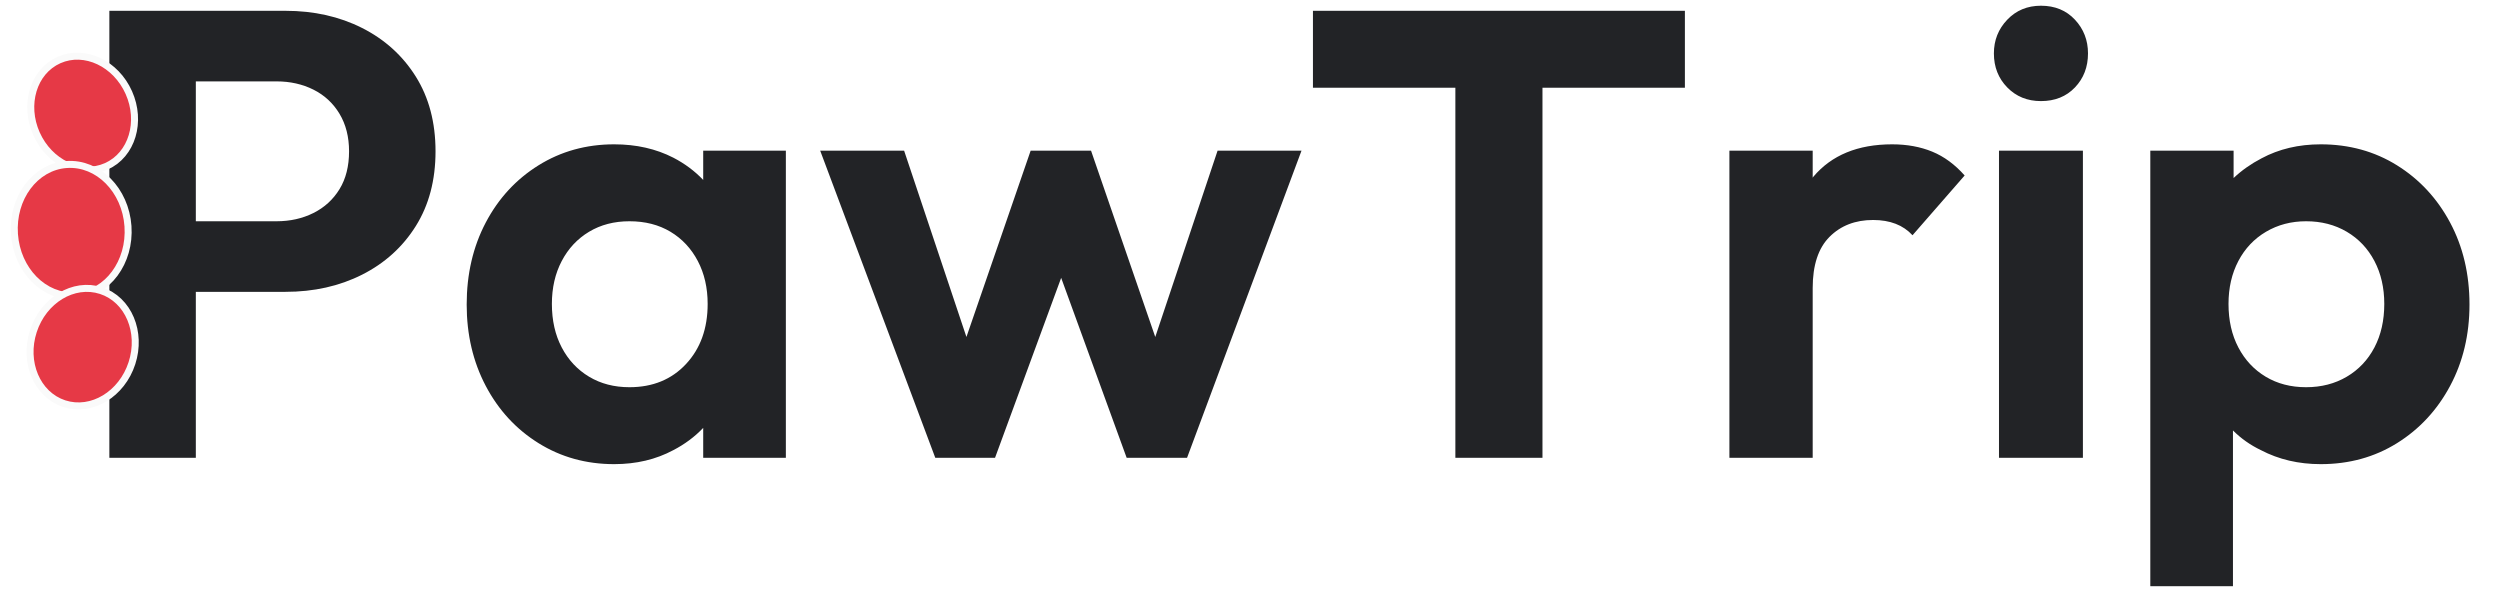
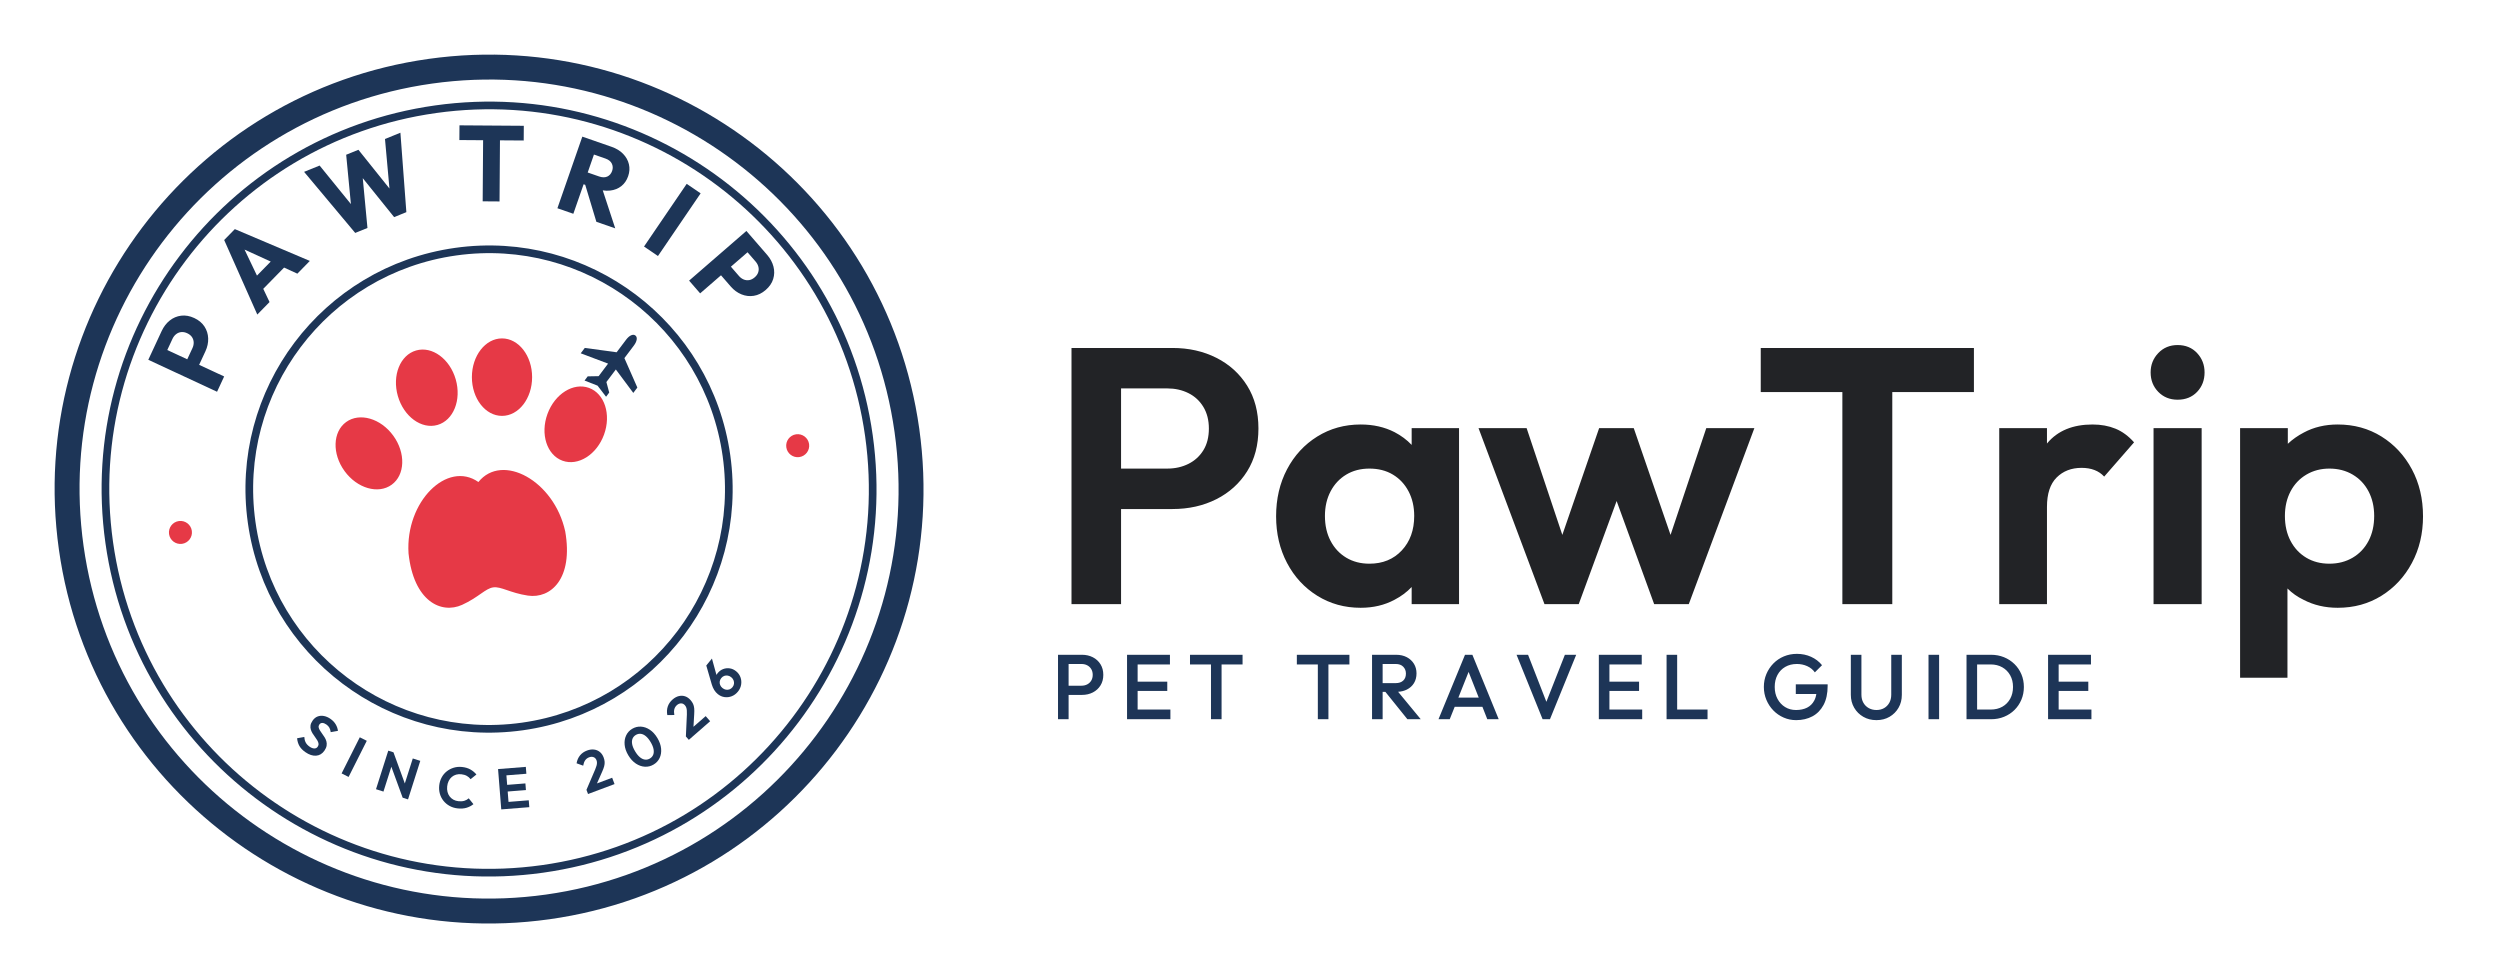
- <svg xmlns="http://www.w3.org/2000/svg" viewBox="-100 0 3932 935">
-   <path fill="#222326" d="M72 720V17H349Q416 17 469.5 44.0Q523 71 554.0 120.5Q585 170 585.0 238.0Q585 306 554.0 355.5Q523 405 469.5 432.0Q416 459 349 459H208V720ZM208 128V348H335Q367 348 393.0 335.0Q419 322 434.0 297.5Q449 273 449 238Q449 204 434.0 179.0Q419 154 393.0 141.0Q367 128 335 128Z M866 730Q800 730 747.0 697.0Q694 664 664.0 607.0Q634 550 634 479Q634 407 664.0 350.0Q694 293 747.0 260.0Q800 227 866 227Q918 227 959 248Q986 262 1006 283V237H1136V720H1006V673Q986 694 959 708Q918 730 866 730ZM890 609Q945 609 979.0 572.5Q1013 536 1013 478Q1013 440 997.5 410.5Q982 381 954.5 364.5Q927 348 890 348Q854 348 826.5 364.5Q799 381 783.5 410.5Q768 440 768 478Q768 517 783.5 546.5Q799 576 826.5 592.5Q854 609 890 609Z M1371 720 1190 237H1322L1420 530L1521 237H1616L1717 530L1815 237H1947L1767 720H1672L1569 437L1465 720Z M2189 720V138H1965V17H2550V138H2326V720Z M2620 720V237H2751V280Q2751 279 2752 278Q2795 227 2876 227Q2911 227 2939.0 238.5Q2967 250 2990 276L2908 370Q2897 358 2881.5 352.0Q2866 346 2846 346Q2804 346 2777.5 372.5Q2751 399 2751 453V720Z M3044 720V237H3176V720ZM3110 159Q3078 159 3057.0 137.5Q3036 116 3036 84Q3036 53 3057.0 31.0Q3078 9 3110 9Q3143 9 3163.5 31.0Q3184 53 3184 84Q3184 116 3163.5 137.5Q3143 159 3110 159Z M3550 730Q3498 730 3456 708Q3431 696 3412 677V922H3282V237H3413V280Q3432 262 3457 249Q3498 227 3550 227Q3617 227 3670.0 260.0Q3723 293 3753.5 350.0Q3784 407 3784 479Q3784 550 3753.5 607.0Q3723 664 3670.0 697.0Q3617 730 3550 730ZM3527 609Q3563 609 3591.0 592.5Q3619 576 3634.5 546.5Q3650 517 3650 478Q3650 440 3634.5 410.5Q3619 381 3591.0 364.5Q3563 348 3527 348Q3492 348 3464.0 364.5Q3436 381 3420.5 410.5Q3405 440 3405 478Q3405 517 3420.5 546.5Q3436 576 3463.5 592.5Q3491 609 3527 609Z" />
-   <g fill="#E63946" stroke="#FAFAFA" stroke-width="22" paint-order="stroke">
-     <ellipse cx="30" cy="178" rx="74" ry="86" transform="rotate(-24 30 178)" />
-     <ellipse cx="12" cy="362" rx="84" ry="98" transform="rotate(-4 12 362)" />
-     <ellipse cx="30" cy="546" rx="76" ry="88" transform="rotate(18 30 546)" />
+ <svg xmlns="http://www.w3.org/2000/svg" viewBox="-10 -10 2607 1020">
+   <g transform="rotate(-8 500 500)">
+     <g fill="#1D3557">
+       <circle cx="500" cy="500" r="440" fill="none" stroke="#1D3557" stroke-width="26" />
+       <circle cx="500" cy="500" r="400" fill="none" stroke="#1D3557" stroke-width="8" />
+       <circle cx="500" cy="500" r="250" fill="none" stroke="#1D3557" stroke-width="8" />
+       <path transform="translate(500 500) rotate(-57.068) translate(0 -300)" d="M-27.552 0.0V-79.072H5.488Q12.992 -79.072 19.04 -76.048Q25.088 -73.024 28.616 -67.368Q32.144 -61.712 32.144 -53.984Q32.144 -46.256 28.616 -40.6Q25.088 -34.944 19.04 -31.864Q12.992 -28.784 5.488 -28.784H-9.968V0.0ZM-9.968 -65.408V-42.448H2.912Q6.16 -42.448 8.848 -43.792Q11.536 -45.136 13.104 -47.712Q14.672 -50.288 14.672 -53.984Q14.672 -57.568 13.104 -60.144Q11.536 -62.72 8.848 -64.064Q6.16 -65.408 2.912 -65.408Z" />
+       <path transform="translate(500 500) rotate(-37.589) translate(0 -300)" d="M-39.144 0.0 -7.784 -79.072H8.12L39.144 0.0H20.552L15.4 -14.336H-15.624L-20.888 0.0ZM10.136 -28.672 -0.056 -56.896 -10.36 -28.672Z" />
+       <path transform="translate(500 500) rotate(-14.110) translate(0 -300)" d="M-28.784 0.0 -54.208 -79.072H-36.736L-21.616 -29.568L-6.832 -79.072H6.944L21.728 -29.456L36.848 -79.072H54.208L28.784 0.0H15.008L0.0 -49.952L-15.008 0.0Z" />
+       <path transform="translate(500 500) rotate(8.406) translate(0 -300)" d="M-8.792 0.0V-63.728H-33.544V-79.072H33.544V-63.728H8.792V0.0Z" />
+       <path transform="translate(500 500) rotate(27.180) translate(0 -300)" d="M-28.896 0.0V-79.072H3.36Q11.2 -79.072 17.136 -76.104Q23.072 -73.136 26.432 -67.872Q29.792 -62.608 29.792 -55.776Q29.792 -48.832 26.432 -43.624Q23.072 -38.416 17.024 -35.504Q13.664 -33.824 9.632 -33.152L34.944 0.0H14.112L-9.52 -32.592H-11.312V0.0ZM-11.312 -65.408V-45.584H1.232Q6.496 -45.584 9.352 -48.272Q12.208 -50.96 12.208 -55.552Q12.208 -59.808 9.408 -62.608Q6.608 -65.408 1.344 -65.408Z" />
+       <path transform="translate(500 500) rotate(42.252) translate(0 -300)" d="M-8.792 0.0V-79.072H8.792V0.0Z" />
+       <path transform="translate(500 500) rotate(57.068) translate(0 -300)" d="M-27.552 0.0V-79.072H5.488Q12.992 -79.072 19.04 -76.048Q25.088 -73.024 28.616 -67.368Q32.144 -61.712 32.144 -53.984Q32.144 -46.256 28.616 -40.6Q25.088 -34.944 19.04 -31.864Q12.992 -28.784 5.488 -28.784H-9.968V0.0ZM-9.968 -65.408V-42.448H2.912Q6.16 -42.448 8.848 -43.792Q11.536 -45.136 13.104 -47.712Q14.672 -50.288 14.672 -53.984Q14.672 -57.568 13.104 -60.144Q11.536 -62.72 8.848 -64.064Q6.16 -65.408 2.912 -65.408Z" />
+       <path transform="translate(500 500) rotate(42.848) translate(0 334.0)" d="M-0.51 0.6Q-5.61 0.6 -9.24 -1.14Q-12.87 -2.88 -15.81 -6.36L-10.41 -11.76Q-8.55 -9.3 -6.09 -7.95Q-3.63 -6.6 -0.09 -6.6Q3.09 -6.6 4.98 -7.86Q6.87 -9.12 6.87 -11.34Q6.87 -13.26 5.79 -14.46Q4.71 -15.66 2.94 -16.5Q1.17 -17.34 -0.96 -18.03Q-3.09 -18.72 -5.22 -19.62Q-7.35 -20.52 -9.12 -21.87Q-10.89 -23.22 -11.97 -25.35Q-13.05 -27.48 -13.05 -30.72Q-13.05 -34.56 -11.19 -37.26Q-9.33 -39.96 -6.09 -41.4Q-2.85 -42.84 1.23 -42.84Q5.55 -42.84 9.03 -41.22Q12.51 -39.6 14.73 -37.02L9.33 -31.62Q7.47 -33.66 5.52 -34.62Q3.57 -35.58 1.11 -35.58Q-1.71 -35.58 -3.33 -34.5Q-4.95 -33.42 -4.95 -31.38Q-4.95 -29.64 -3.87 -28.56Q-2.79 -27.48 -1.02 -26.7Q0.75 -25.92 2.88 -25.2Q5.01 -24.48 7.14 -23.58Q9.27 -22.68 11.04 -21.24Q12.81 -19.8 13.89 -17.55Q14.97 -15.3 14.97 -12.0Q14.97 -6.12 10.83 -2.76Q6.69 0.6 -0.51 0.6Z" />
+       <path transform="translate(500 500) rotate(34.711) translate(0 334.0)" d="M-4.08 0.0V-42.18H4.08V0.0Z" />
+       <path transform="translate(500 500) rotate(25.644) translate(0 334.0)" d="M-17.49 0.0V-42.18H-11.79L9.33 -14.82V-42.18H17.55V0.0H11.67L-9.33 -27.18V0.0Z" />
+       <path transform="translate(500 500) rotate(14.187) translate(0 334.0)" d="M3.3 0.6Q-1.32 0.6 -5.28 -1.05Q-9.24 -2.7 -12.21 -5.67Q-15.18 -8.64 -16.77 -12.6Q-18.36 -16.56 -18.36 -21.12Q-18.36 -25.68 -16.77 -29.64Q-15.18 -33.6 -12.21 -36.54Q-9.24 -39.48 -5.31 -41.16Q-1.38 -42.84 3.3 -42.84Q8.34 -42.84 12.18 -41.19Q16.02 -39.54 18.96 -36.66L13.44 -31.14Q11.7 -33.06 9.18 -34.14Q6.66 -35.22 3.3 -35.22Q0.36 -35.22 -2.07 -34.23Q-4.5 -33.24 -6.3 -31.35Q-8.1 -29.46 -9.06 -26.85Q-10.02 -24.24 -10.02 -21.12Q-10.02 -17.94 -9.06 -15.36Q-8.1 -12.78 -6.3 -10.89Q-4.5 -9.0 -2.07 -7.98Q0.36 -6.96 3.3 -6.96Q6.84 -6.96 9.39 -8.04Q11.94 -9.12 13.68 -11.1L19.2 -5.58Q16.26 -2.64 12.36 -1.02Q8.46 0.6 3.3 0.6Z" />
+       <path transform="translate(500 500) rotate(3.465) translate(0 334.0)" d="M-13.74 0.0V-42.18H15.3V-34.98H-5.58V-25.02H13.5V-18.06H-5.58V-7.2H15.6V0.0Z" />
+       <path transform="translate(500 500) rotate(-12.556) translate(0 334.0)" d="M-15.03 0.0V-4.68L0.87 -21.3Q2.55 -23.1 3.6 -24.51Q4.65 -25.92 5.13 -27.21Q5.61 -28.5 5.61 -29.82Q5.61 -32.46 3.9 -33.96Q2.19 -35.46 -0.51 -35.46Q-3.27 -35.46 -5.4 -34.02Q-7.53 -32.58 -9.39 -29.46L-14.97 -34.2Q-12.45 -38.46 -8.7 -40.65Q-4.95 -42.84 -0.09 -42.84Q4.05 -42.84 7.14 -41.22Q10.23 -39.6 11.91 -36.72Q13.59 -33.84 13.59 -30.0Q13.59 -27.42 12.96 -25.32Q12.33 -23.22 10.86 -21.15Q9.39 -19.08 6.81 -16.5L-2.43 -7.08H14.49V0.0Z" />
+       <path transform="translate(500 500) rotate(-22.836) translate(0 334.0)" d="M0.12 0.6Q-4.86 0.6 -8.88 -2.1Q-12.9 -4.8 -15.27 -9.72Q-17.64 -14.64 -17.64 -21.18Q-17.64 -27.72 -15.3 -32.58Q-12.96 -37.44 -8.97 -40.14Q-4.98 -42.84 -0.06 -42.84Q4.98 -42.84 8.97 -40.14Q12.96 -37.44 15.3 -32.55Q17.64 -27.66 17.64 -21.06Q17.64 -14.52 15.3 -9.63Q12.96 -4.74 9 -2.07Q5.04 0.6 0.12 0.6ZM0.0 -6.78Q2.88 -6.78 4.98 -8.4Q7.08 -10.02 8.25 -13.2Q9.42 -16.38 9.42 -21.12Q9.42 -25.86 8.25 -29.04Q7.08 -32.22 4.95 -33.81Q2.82 -35.4 -0.06 -35.4Q-2.88 -35.4 -4.98 -33.81Q-7.08 -32.22 -8.25 -29.07Q-9.42 -25.92 -9.42 -21.18Q-9.42 -16.38 -8.25 -13.2Q-7.08 -10.02 -4.98 -8.4Q-2.88 -6.78 0.0 -6.78Z" />
+       <path transform="translate(500 500) rotate(-33.116) translate(0 334.0)" d="M-15.03 0.0V-4.68L0.87 -21.3Q2.55 -23.1 3.6 -24.51Q4.65 -25.92 5.13 -27.21Q5.61 -28.5 5.61 -29.82Q5.61 -32.46 3.9 -33.96Q2.19 -35.46 -0.51 -35.46Q-3.27 -35.46 -5.4 -34.02Q-7.53 -32.58 -9.39 -29.46L-14.97 -34.2Q-12.45 -38.46 -8.7 -40.65Q-4.95 -42.84 -0.09 -42.84Q4.05 -42.84 7.14 -41.22Q10.23 -39.6 11.91 -36.72Q13.59 -33.84 13.59 -30.0Q13.59 -27.42 12.96 -25.32Q12.33 -23.22 10.86 -21.15Q9.39 -19.08 6.81 -16.5L-2.43 -7.08H14.49V0.0Z" />
+       <path transform="translate(500 500) rotate(-42.854) translate(0 334.0)" d="M0.0 0.6Q-4.32 0.6 -7.77 -1.35Q-11.22 -3.3 -13.23 -6.63Q-15.24 -9.96 -15.24 -14.04Q-15.24 -19.62 -11.4 -25.26L0.3 -42.18H9.66L-0.6 -27.78Q0.42 -27.96 1.68 -27.96Q5.46 -27.96 8.52 -26.19Q11.58 -24.42 13.44 -21.33Q15.3 -18.24 15.3 -14.22Q15.3 -10.08 13.26 -6.72Q11.22 -3.36 7.74 -1.38Q4.26 0.6 0.0 0.6ZM8.881784197001252e-16 -6.72Q2.1 -6.72 3.72 -7.71Q5.34 -8.7 6.3 -10.41Q7.26 -12.12 7.26 -14.28Q7.26 -16.44 6.3 -18.15Q5.34 -19.86 3.72 -20.82Q2.1 -21.78 8.881784197001252e-16 -21.78Q-2.1 -21.78 -3.75 -20.79Q-5.4 -19.8 -6.33 -18.12Q-7.26 -16.44 -7.26 -14.28Q-7.26 -12.12 -6.33 -10.41Q-5.4 -8.7 -3.75 -7.71Q-2.1 -6.72 8.881784197001252e-16 -6.72Z" />
+     </g>
+     <circle cx="175" cy="500" r="12" fill="#E63946" />
+     <circle cx="825" cy="500" r="12" fill="#E63946" />
+     <g fill="#E63946">
+       <g transform="rotate(0 490 548)">
+         <path d="M490,491.174 C518.875,464.114 568.375,500.645 572.5,554.765 C574.15,604.826 547.75,622.415 524.65,615.65 C506.5,610.238 498.25,602.12 490,602.12 C481.75,602.12 473.5,610.238 455.35,615.65 C432.25,622.415 405.85,604.826 407.5,554.765 C411.625,500.645 461.125,464.114 490,491.174Z" />
+         <ellipse cx="381.1" cy="445.7" rx="31.4" ry="40.4" transform="rotate(-28 381.1 445.7)" />
+         <ellipse cx="450.4" cy="386.3" rx="31.4" ry="40.4" transform="rotate(-8 450.4 386.3)" />
+         <ellipse cx="529.6" cy="386.3" rx="31.4" ry="40.4" transform="rotate(8 529.6 386.3)" />
+         <ellipse cx="598.9" cy="445.7" rx="31.4" ry="40.4" transform="rotate(28 598.9 445.7)" />
+       </g>
+     </g>
+     <g fill="#1D3557">
+       <path d="M50 4 C54 4 56.5 9 56.5 16 L56.5 37 L94 58 L94 67 L56.5 56 L56.5 77 L68 86 L68 93 L50 88 L32 93 L32 86 L43.5 77 L43.5 56 L6 67 L6 58 L43.5 37 L43.5 16 C43.5 9 46 4 50 4 Z" transform="translate(648 388) rotate(45) scale(0.78) translate(-50 -50)" />
+     </g>
  </g>
+   <path fill="#222326" d="M1107.36 620.0V352.86H1212.62Q1238.08 352.86 1258.41 363.12Q1278.74 373.38 1290.52 392.19Q1302.3 411.0 1302.3 436.84Q1302.3 462.68 1290.52 481.49Q1278.74 500.3 1258.41 510.56Q1238.08 520.82 1212.62 520.82H1159.04V620.0ZM1159.04 395.04V478.64H1207.3Q1219.46 478.64 1229.34 473.7Q1239.22 468.76 1244.92 459.45Q1250.62 450.14 1250.62 436.84Q1250.62 423.92 1244.92 414.42Q1239.22 404.92 1229.34 399.98Q1219.46 395.04 1207.3 395.04Z M1408.88 623.8Q1383.8 623.8 1363.66 611.26Q1343.52 598.72 1332.12 577.06Q1320.72 555.4 1320.72 528.42Q1320.72 501.06 1332.12 479.4Q1343.52 457.74 1363.66 445.2Q1383.8 432.66 1408.88 432.66Q1428.64 432.66 1444.22 440.64Q1454.48 445.96 1462.08 453.94V436.46H1511.48V620.0H1462.08V602.14Q1454.48 610.12 1444.22 615.44Q1428.64 623.8 1408.88 623.8ZM1418.0 577.82Q1438.9 577.82 1451.82 563.95Q1464.74 550.08 1464.74 528.04Q1464.74 513.6 1458.85 502.39Q1452.96 491.18 1442.51 484.91Q1432.06 478.64 1418.0 478.64Q1404.32 478.64 1393.87 484.91Q1383.42 491.18 1377.53 502.39Q1371.64 513.6 1371.64 528.04Q1371.64 542.86 1377.53 554.07Q1383.42 565.28 1393.87 571.55Q1404.32 577.82 1418.0 577.82Z M1600.58 620.0 1531.8 436.46H1581.96L1619.2 547.8L1657.58 436.46H1693.68L1732.06 547.8L1769.3 436.46H1819.46L1751.06 620.0H1714.96L1675.82 512.46L1636.3 620.0Z M1911.22 620.0V398.84H1826.1V352.86H2048.4V398.84H1963.28V620.0Z M2074.8 620.0V436.46H2124.58V452.8Q2124.58 452.42 2124.96 452.04Q2141.3 432.66 2172.08 432.66Q2185.38 432.66 2196.02 437.03Q2206.66 441.4 2215.4 451.28L2184.24 487.0Q2180.06 482.44 2174.17 480.16Q2168.28 477.88 2160.68 477.88Q2144.72 477.88 2134.65 487.95Q2124.58 498.02 2124.58 518.54V620.0Z M2235.72 620.0V436.46H2285.88V620.0ZM2260.8 406.82Q2248.64 406.82 2240.66 398.65Q2232.68 390.48 2232.68 378.32Q2232.68 366.54 2240.66 358.18Q2248.64 349.82 2260.8 349.82Q2273.34 349.82 2281.13 358.18Q2288.92 366.54 2288.92 378.32Q2288.92 390.48 2281.13 398.65Q2273.34 406.82 2260.8 406.82Z M2427.8 623.8Q2408.04 623.8 2392.08 615.44Q2382.58 610.88 2375.36 603.66V696.76H2325.96V436.46H2375.74V452.8Q2382.96 445.96 2392.46 441.02Q2408.04 432.66 2427.8 432.66Q2453.26 432.66 2473.4 445.2Q2493.54 457.74 2505.13 479.4Q2516.72 501.06 2516.72 528.42Q2516.72 555.4 2505.13 577.06Q2493.54 598.72 2473.4 611.26Q2453.26 623.8 2427.8 623.8ZM2419.06 577.82Q2432.74 577.82 2443.38 571.55Q2454.02 565.28 2459.91 554.07Q2465.8 542.86 2465.8 528.04Q2465.8 513.6 2459.91 502.39Q2454.02 491.18 2443.38 484.91Q2432.74 478.64 2419.06 478.64Q2405.76 478.64 2395.12 484.91Q2384.48 491.18 2378.59 502.39Q2372.7 513.6 2372.7 528.04Q2372.7 542.86 2378.59 554.07Q2384.48 565.28 2394.93 571.55Q2405.38 577.82 2419.06 577.82Z" />
+   <path fill="#1D3557" d="M1093.296 740.0V672.8H1118.256Q1124.592 672.8 1129.632 675.392Q1134.672 677.984 1137.6 682.688Q1140.528 687.392 1140.528 693.728Q1140.528 700.064 1137.6 704.768Q1134.672 709.472 1129.632 712.064Q1124.592 714.656 1118.256 714.656H1104.336V740.0ZM1104.336 682.4V705.056H1117.68Q1121.136 705.056 1123.776 703.664Q1126.416 702.272 1127.952 699.728Q1129.488 697.184 1129.488 693.728Q1129.488 690.272 1127.952 687.728Q1126.416 685.184 1123.776 683.792Q1121.136 682.4 1117.68 682.4Z M1165.28 740.0V672.8H1210.016V682.88H1176.32V700.832H1207.232V710.528H1176.32V729.92H1210.496V740.0Z M1252.816 740.0V682.88H1230.928V672.8H1285.744V682.88H1263.856V740.0Z M1364.24 740.0V682.88H1342.352V672.8H1397.168V682.88H1375.28V740.0Z M1420.768 740.0V672.8H1445.92Q1452.256 672.8 1457.056 675.344Q1461.856 677.888 1464.496 682.256Q1467.136 686.624 1467.136 692.192Q1467.136 698.048 1464.496 702.368Q1461.856 706.688 1457.056 709.088Q1453.024 711.104 1447.936 711.392L1471.552 740.0H1457.632L1434.688 711.488H1431.808V740.0ZM1431.808 682.4V702.368H1445.344Q1450.432 702.368 1453.264 699.728Q1456.096 697.088 1456.096 692.384Q1456.096 688.16 1453.312 685.28Q1450.528 682.4 1445.44 682.4Z M1490.064 740.0 1517.712 672.8H1525.392L1552.848 740.0H1540.944L1535.856 727.04H1506.96L1501.776 740.0ZM1532.016 717.44 1521.456 690.656 1510.8 717.44Z M1598.624 740.0 1571.456 672.8H1583.456L1602.56 721.856L1621.856 672.8H1633.664L1606.304 740.0Z M1657.264 740.0V672.8H1702.0V682.88H1668.304V700.832H1699.216V710.528H1668.304V729.92H1702.48V740.0Z M1727.904 740.0V672.8H1738.944V729.92H1770.624V740.0Z M1863.04 740.96Q1856.128 740.96 1849.984 738.272Q1843.84 735.584 1839.232 730.832Q1834.624 726.08 1831.984 719.792Q1829.344 713.504 1829.344 706.304Q1829.344 699.104 1831.984 692.864Q1834.624 686.624 1839.28 681.872Q1843.936 677.12 1850.224 674.48Q1856.512 671.84 1863.808 671.84Q1871.776 671.84 1878.592 674.912Q1885.408 677.984 1890.016 683.648L1882.528 691.136Q1879.552 686.912 1874.56 684.656Q1869.568 682.4 1863.808 682.4Q1856.896 682.4 1851.664 685.424Q1846.432 688.448 1843.552 693.824Q1840.672 699.2 1840.672 706.304Q1840.672 713.408 1843.6 718.832Q1846.528 724.256 1851.52 727.328Q1856.512 730.4 1862.848 730.4Q1869.568 730.4 1874.416 727.952Q1879.264 725.504 1881.856 720.608Q1883.488 717.632 1884.064 713.696H1862.656V703.616H1895.872V705.152Q1895.872 717.152 1891.6 725.12Q1887.328 733.088 1879.936 737.024Q1872.544 740.96 1863.04 740.96Z M1946.736 740.96Q1939.152 740.96 1933.104 737.504Q1927.056 734.048 1923.552 728.048Q1920.048 722.048 1920.048 714.464V672.8H1931.088V714.368Q1931.088 719.264 1933.152 722.864Q1935.216 726.464 1938.768 728.432Q1942.32 730.4 1946.736 730.4Q1951.248 730.4 1954.704 728.432Q1958.16 726.464 1960.176 722.864Q1962.192 719.264 1962.192 714.464V672.8H1973.232V714.56Q1973.232 722.144 1969.776 728.096Q1966.32 734.048 1960.368 737.504Q1954.416 740.96 1946.736 740.96Z M2001.056 740.0V672.8H2012.096V740.0Z M2040.688 740.0V672.8H2066.224Q2073.52 672.8 2079.76 675.344Q2086 677.888 2090.656 682.448Q2095.312 687.008 2097.904 693.104Q2100.496 699.2 2100.496 706.4Q2100.496 713.504 2097.904 719.648Q2095.312 725.792 2090.704 730.352Q2086.096 734.912 2079.856 737.456Q2073.616 740.0 2066.416 740.0ZM2051.728 682.88V729.92H2065.936Q2072.848 729.92 2078.08 726.944Q2083.312 723.968 2086.24 718.64Q2089.168 713.312 2089.168 706.304Q2089.168 699.392 2086.192 694.112Q2083.216 688.832 2077.984 685.856Q2072.752 682.88 2065.936 682.88Z M2125.728 740.0V672.8H2170.464V682.88H2136.768V700.832H2167.68V710.528H2136.768V729.92H2170.944V740.0Z" />
</svg>
